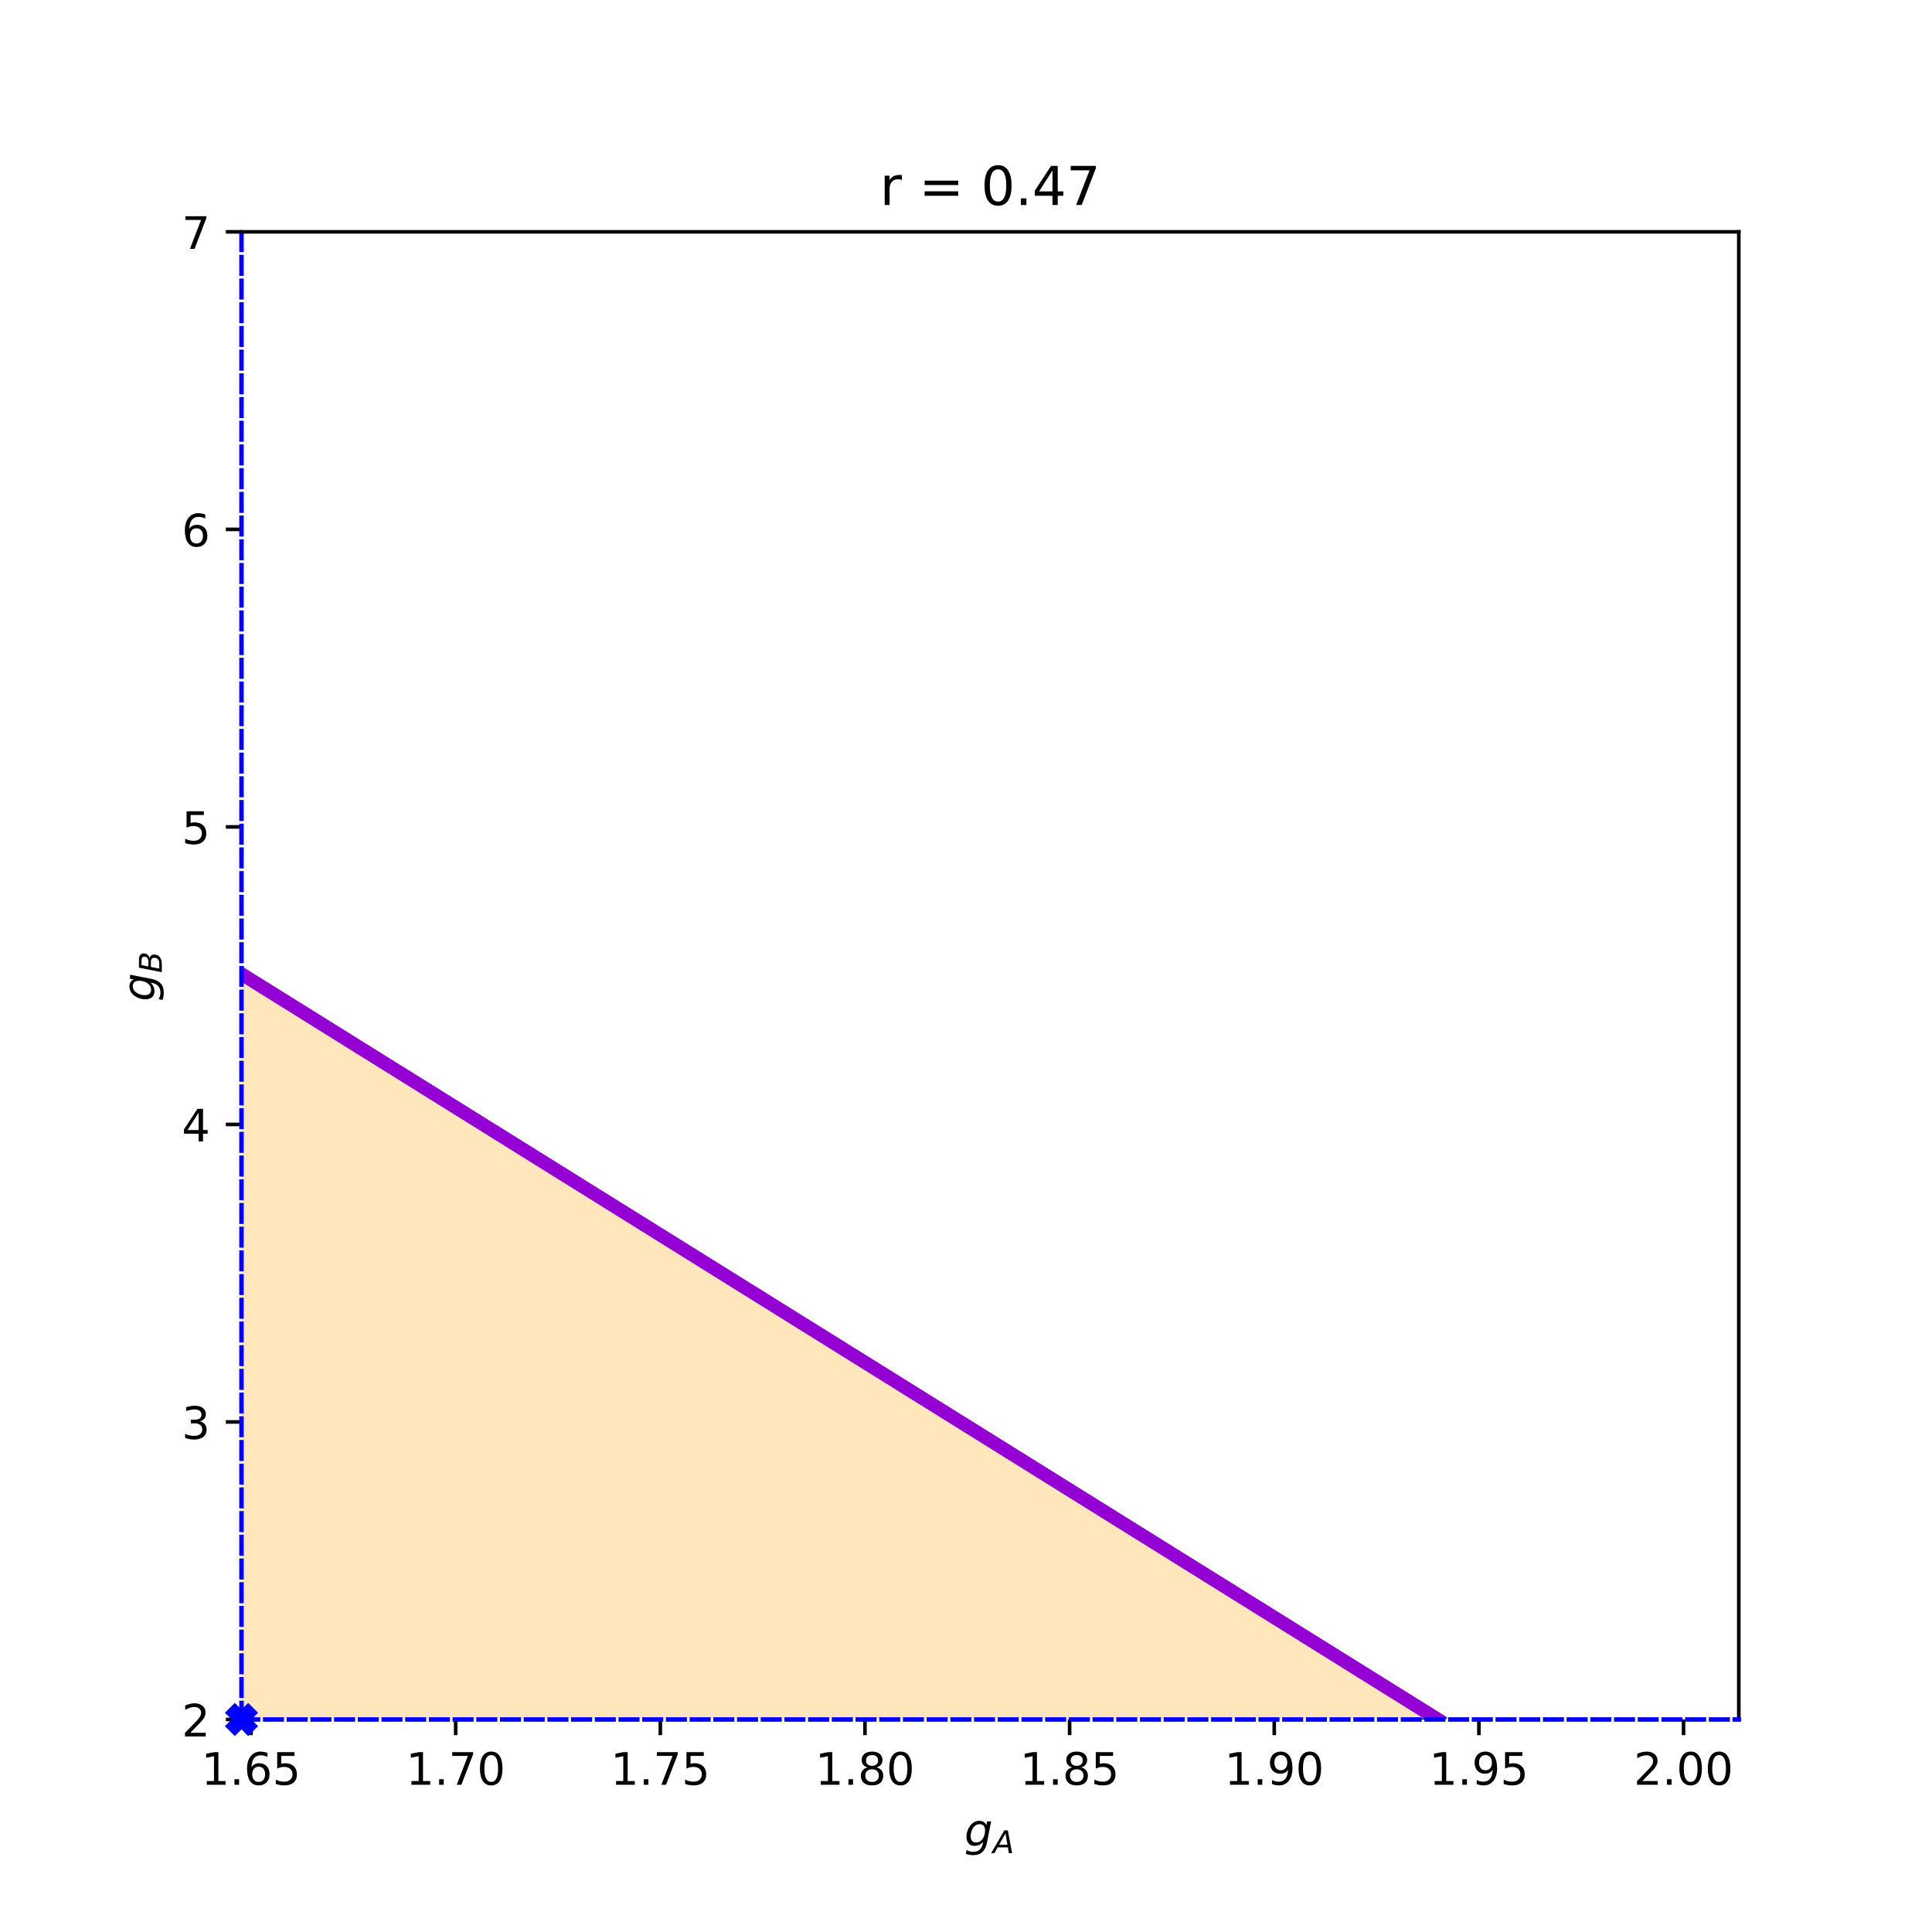
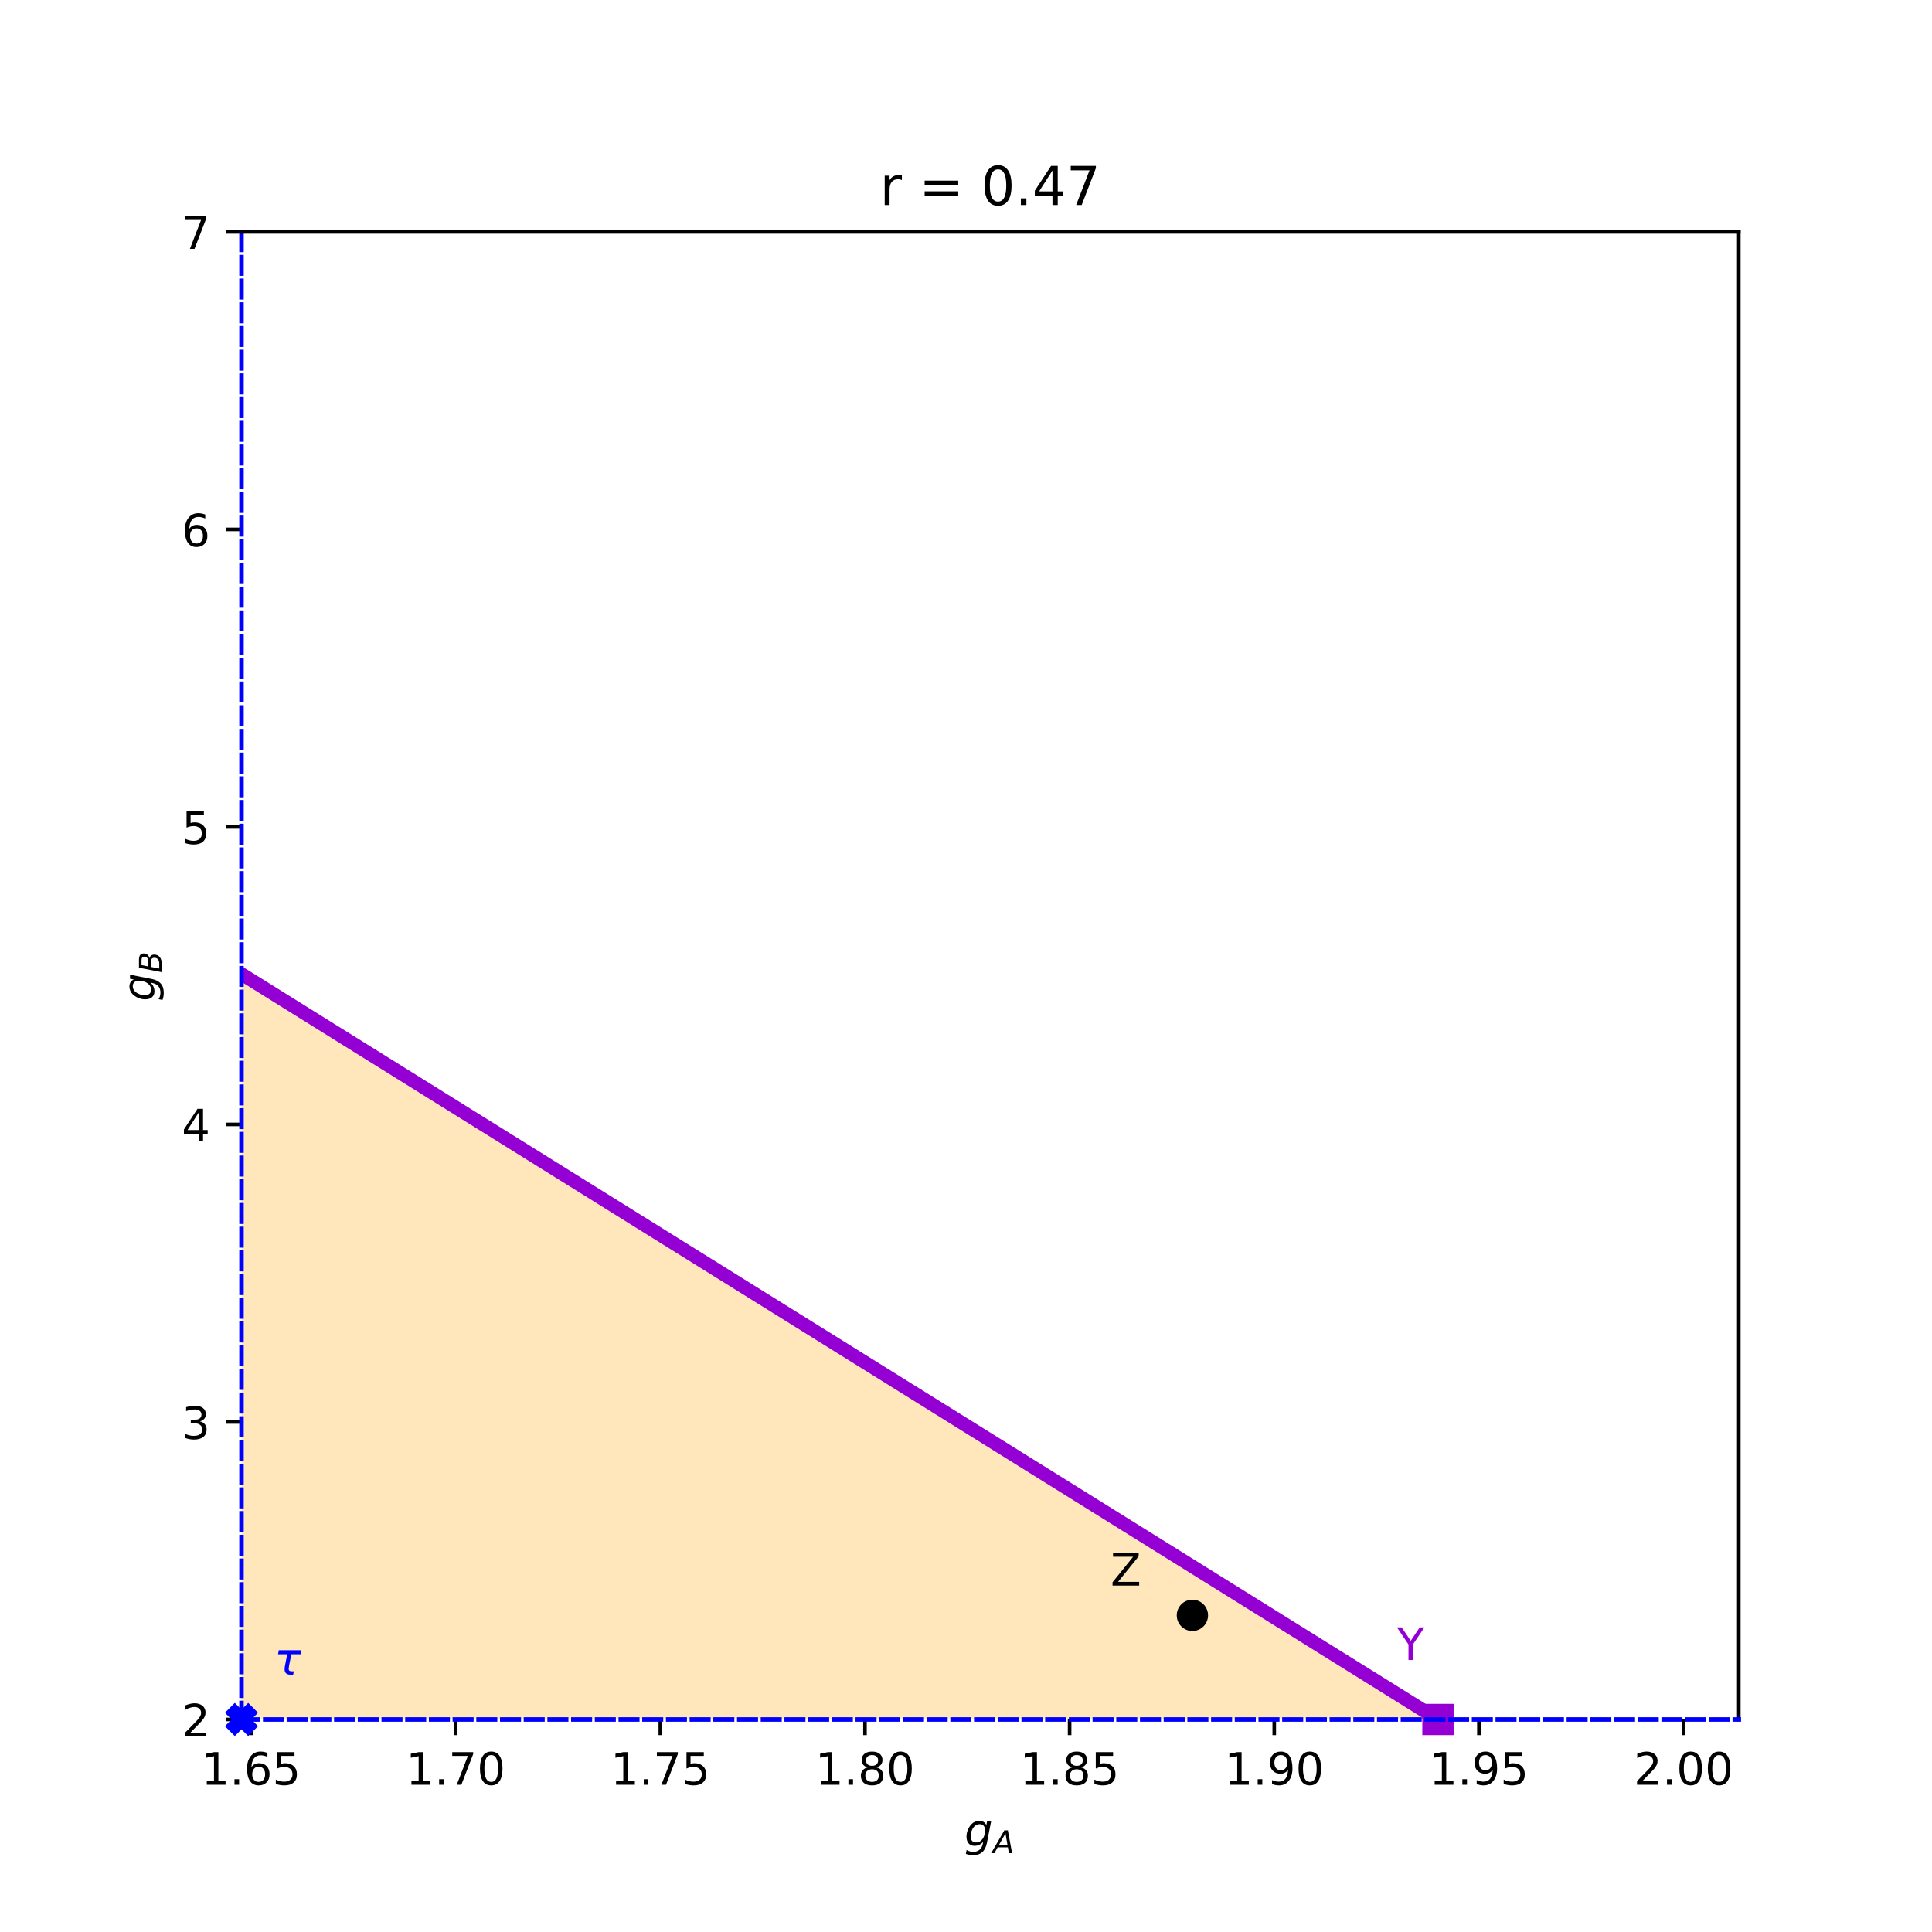
<svg xmlns="http://www.w3.org/2000/svg" xmlns:xlink="http://www.w3.org/1999/xlink" width="432pt" height="432pt" viewBox="0 0 432 432" version="1.1">
  <defs>
    <style type="text/css">*{stroke-linejoin: round; stroke-linecap: butt}</style>
  </defs>
  <g id="figure_1">
    <g id="patch_1">
      <path d="M 0 432  L 432 432  L 432 0  L 0 0  z " style="fill: #ffffff" />
    </g>
    <g id="axes_1">
      <g id="patch_2">
        <path d="M 54 384.48  L 388.8 384.48  L 388.8 51.84  L 54 51.84  z " style="fill: #ffffff" />
      </g>
      <g id="patch_3">
-         <path d="M -1023.781 482.276  L 321.534 384.48  L 1.221 184.896  z " clip-path="url(#p855aeec287)" style="fill: #ffa500; opacity: 0.1; stroke: #ffa500; stroke-linejoin: miter" />
+         <path d="M -1023.781 482.276  L 321.534 384.48  L 1.221 184.896  z " clip-path="url(#p2525a42e86)" style="fill: #ffa500; opacity: 0.1; stroke: #ffa500; stroke-linejoin: miter" />
      </g>
      <g id="patch_4">
-         <path d="M -1023.781 482.276  L 321.534 384.48  L 1.221 184.896  z " clip-path="url(#p855aeec287)" style="fill: #ffa500; opacity: 0.1; stroke: #ffa500; stroke-linejoin: miter" />
+         <path d="M -1023.781 482.276  L 321.534 384.48  L 1.221 184.896  z " clip-path="url(#p2525a42e86)" style="fill: #ffa500; opacity: 0.1; stroke: #ffa500; stroke-linejoin: miter" />
      </g>
      <g id="patch_5">
-         <path d="M -1023.781 482.276  L 321.534 384.48  L 1.221 184.896  z " clip-path="url(#p855aeec287)" style="fill: #ffa500; opacity: 0.1; stroke: #ffa500; stroke-linejoin: miter" />
+         <path d="M -1023.781 482.276  L 321.534 384.48  L 1.221 184.896  z " clip-path="url(#p2525a42e86)" style="fill: #ffa500; opacity: 0.1; stroke: #ffa500; stroke-linejoin: miter" />
      </g>
      <g id="matplotlib.axis_1">
        <g id="xtick_1">
          <g id="line2d_1">
            <defs>
-               <path id="m72f86e9fc0" d="M 0 0  L 0 3.5  " style="stroke: #000000; stroke-width: 0.8" />
+               <path id="m7073727a81" d="M 0 0  L 0 3.5  " style="stroke: #000000; stroke-width: 0.8" />
            </defs>
            <g>
-               <use xlink:href="#m72f86e9fc0" x="56.132" y="384.48" style="stroke: #000000; stroke-width: 0.8" />
+               <use xlink:href="#m7073727a81" x="56.132" y="384.48" style="stroke: #000000; stroke-width: 0.8" />
            </g>
          </g>
          <g id="text_1">
            <g transform="translate(44.99914 399.0784) scale(0.1 -0.1)">
              <defs>
                <path id="DejaVuSans-31" d="M 794 531  L 1825 531  L 1825 4091  L 703 3866  L 703 4441  L 1819 4666  L 2450 4666  L 2450 531  L 3481 531  L 3481 0  L 794 0  L 794 531  z " transform="scale(0.015625)" />
                <path id="DejaVuSans-2e" d="M 684 794  L 1344 794  L 1344 0  L 684 0  L 684 794  z " transform="scale(0.015625)" />
                <path id="DejaVuSans-36" d="M 2113 2584  Q 1688 2584 1439 2293  Q 1191 2003 1191 1497  Q 1191 994 1439 701  Q 1688 409 2113 409  Q 2538 409 2786 701  Q 3034 994 3034 1497  Q 3034 2003 2786 2293  Q 2538 2584 2113 2584  z M 3366 4563  L 3366 3988  Q 3128 4100 2886 4159  Q 2644 4219 2406 4219  Q 1781 4219 1451 3797  Q 1122 3375 1075 2522  Q 1259 2794 1537 2939  Q 1816 3084 2150 3084  Q 2853 3084 3261 2657  Q 3669 2231 3669 1497  Q 3669 778 3244 343  Q 2819 -91 2113 -91  Q 1303 -91 875 529  Q 447 1150 447 2328  Q 447 3434 972 4092  Q 1497 4750 2381 4750  Q 2619 4750 2861 4703  Q 3103 4656 3366 4563  z " transform="scale(0.015625)" />
                <path id="DejaVuSans-35" d="M 691 4666  L 3169 4666  L 3169 4134  L 1269 4134  L 1269 2991  Q 1406 3038 1543 3061  Q 1681 3084 1819 3084  Q 2600 3084 3056 2656  Q 3513 2228 3513 1497  Q 3513 744 3044 326  Q 2575 -91 1722 -91  Q 1428 -91 1123 -41  Q 819 9 494 109  L 494 744  Q 775 591 1075 516  Q 1375 441 1709 441  Q 2250 441 2565 725  Q 2881 1009 2881 1497  Q 2881 1984 2565 2268  Q 2250 2553 1709 2553  Q 1456 2553 1204 2497  Q 953 2441 691 2322  L 691 4666  z " transform="scale(0.015625)" />
              </defs>
              <use xlink:href="#DejaVuSans-31" />
              <use xlink:href="#DejaVuSans-2e" x="63.623" />
              <use xlink:href="#DejaVuSans-36" x="95.41" />
              <use xlink:href="#DejaVuSans-35" x="159.033" />
            </g>
          </g>
        </g>
        <g id="xtick_2">
          <g id="line2d_2">
            <g>
-               <use xlink:href="#m72f86e9fc0" x="101.891" y="384.48" style="stroke: #000000; stroke-width: 0.8" />
+               <use xlink:href="#m7073727a81" x="101.891" y="384.48" style="stroke: #000000; stroke-width: 0.8" />
            </g>
          </g>
          <g id="text_2">
            <g transform="translate(90.75816 399.0784) scale(0.1 -0.1)">
              <defs>
                <path id="DejaVuSans-37" d="M 525 4666  L 3525 4666  L 3525 4397  L 1831 0  L 1172 0  L 2766 4134  L 525 4134  L 525 4666  z " transform="scale(0.015625)" />
                <path id="DejaVuSans-30" d="M 2034 4250  Q 1547 4250 1301 3770  Q 1056 3291 1056 2328  Q 1056 1369 1301 889  Q 1547 409 2034 409  Q 2525 409 2770 889  Q 3016 1369 3016 2328  Q 3016 3291 2770 3770  Q 2525 4250 2034 4250  z M 2034 4750  Q 2819 4750 3233 4129  Q 3647 3509 3647 2328  Q 3647 1150 3233 529  Q 2819 -91 2034 -91  Q 1250 -91 836 529  Q 422 1150 422 2328  Q 422 3509 836 4129  Q 1250 4750 2034 4750  z " transform="scale(0.015625)" />
              </defs>
              <use xlink:href="#DejaVuSans-31" />
              <use xlink:href="#DejaVuSans-2e" x="63.623" />
              <use xlink:href="#DejaVuSans-37" x="95.41" />
              <use xlink:href="#DejaVuSans-30" x="159.033" />
            </g>
          </g>
        </g>
        <g id="xtick_3">
          <g id="line2d_3">
            <g>
-               <use xlink:href="#m72f86e9fc0" x="147.65" y="384.48" style="stroke: #000000; stroke-width: 0.8" />
+               <use xlink:href="#m7073727a81" x="147.65" y="384.48" style="stroke: #000000; stroke-width: 0.8" />
            </g>
          </g>
          <g id="text_3">
            <g transform="translate(136.5172 399.0784) scale(0.1 -0.1)">
              <use xlink:href="#DejaVuSans-31" />
              <use xlink:href="#DejaVuSans-2e" x="63.623" />
              <use xlink:href="#DejaVuSans-37" x="95.41" />
              <use xlink:href="#DejaVuSans-35" x="159.033" />
            </g>
          </g>
        </g>
        <g id="xtick_4">
          <g id="line2d_4">
            <g>
-               <use xlink:href="#m72f86e9fc0" x="193.409" y="384.48" style="stroke: #000000; stroke-width: 0.8" />
+               <use xlink:href="#m7073727a81" x="193.409" y="384.48" style="stroke: #000000; stroke-width: 0.8" />
            </g>
          </g>
          <g id="text_4">
            <g transform="translate(182.2762 399.0784) scale(0.1 -0.1)">
              <defs>
                <path id="DejaVuSans-38" d="M 2034 2216  Q 1584 2216 1326 1975  Q 1069 1734 1069 1313  Q 1069 891 1326 650  Q 1584 409 2034 409  Q 2484 409 2743 651  Q 3003 894 3003 1313  Q 3003 1734 2745 1975  Q 2488 2216 2034 2216  z M 1403 2484  Q 997 2584 770 2862  Q 544 3141 544 3541  Q 544 4100 942 4425  Q 1341 4750 2034 4750  Q 2731 4750 3128 4425  Q 3525 4100 3525 3541  Q 3525 3141 3298 2862  Q 3072 2584 2669 2484  Q 3125 2378 3379 2068  Q 3634 1759 3634 1313  Q 3634 634 3220 271  Q 2806 -91 2034 -91  Q 1263 -91 848 271  Q 434 634 434 1313  Q 434 1759 690 2068  Q 947 2378 1403 2484  z M 1172 3481  Q 1172 3119 1398 2916  Q 1625 2713 2034 2713  Q 2441 2713 2670 2916  Q 2900 3119 2900 3481  Q 2900 3844 2670 4047  Q 2441 4250 2034 4250  Q 1625 4250 1398 4047  Q 1172 3844 1172 3481  z " transform="scale(0.015625)" />
              </defs>
              <use xlink:href="#DejaVuSans-31" />
              <use xlink:href="#DejaVuSans-2e" x="63.623" />
              <use xlink:href="#DejaVuSans-38" x="95.41" />
              <use xlink:href="#DejaVuSans-30" x="159.033" />
            </g>
          </g>
        </g>
        <g id="xtick_5">
          <g id="line2d_5">
            <g>
-               <use xlink:href="#m72f86e9fc0" x="239.168" y="384.48" style="stroke: #000000; stroke-width: 0.8" />
+               <use xlink:href="#m7073727a81" x="239.168" y="384.48" style="stroke: #000000; stroke-width: 0.8" />
            </g>
          </g>
          <g id="text_5">
            <g transform="translate(228.0352 399.0784) scale(0.1 -0.1)">
              <use xlink:href="#DejaVuSans-31" />
              <use xlink:href="#DejaVuSans-2e" x="63.623" />
              <use xlink:href="#DejaVuSans-38" x="95.41" />
              <use xlink:href="#DejaVuSans-35" x="159.033" />
            </g>
          </g>
        </g>
        <g id="xtick_6">
          <g id="line2d_6">
            <g>
-               <use xlink:href="#m72f86e9fc0" x="284.927" y="384.48" style="stroke: #000000; stroke-width: 0.8" />
+               <use xlink:href="#m7073727a81" x="284.927" y="384.48" style="stroke: #000000; stroke-width: 0.8" />
            </g>
          </g>
          <g id="text_6">
            <g transform="translate(273.7942 399.0784) scale(0.1 -0.1)">
              <defs>
                <path id="DejaVuSans-39" d="M 703 97  L 703 672  Q 941 559 1184 500  Q 1428 441 1663 441  Q 2288 441 2617 861  Q 2947 1281 2994 2138  Q 2813 1869 2534 1725  Q 2256 1581 1919 1581  Q 1219 1581 811 2004  Q 403 2428 403 3163  Q 403 3881 828 4315  Q 1253 4750 1959 4750  Q 2769 4750 3195 4129  Q 3622 3509 3622 2328  Q 3622 1225 3098 567  Q 2575 -91 1691 -91  Q 1453 -91 1209 -44  Q 966 3 703 97  z M 1959 2075  Q 2384 2075 2632 2365  Q 2881 2656 2881 3163  Q 2881 3666 2632 3958  Q 2384 4250 1959 4250  Q 1534 4250 1286 3958  Q 1038 3666 1038 3163  Q 1038 2656 1286 2365  Q 1534 2075 1959 2075  z " transform="scale(0.015625)" />
              </defs>
              <use xlink:href="#DejaVuSans-31" />
              <use xlink:href="#DejaVuSans-2e" x="63.623" />
              <use xlink:href="#DejaVuSans-39" x="95.41" />
              <use xlink:href="#DejaVuSans-30" x="159.033" />
            </g>
          </g>
        </g>
        <g id="xtick_7">
          <g id="line2d_7">
            <g>
-               <use xlink:href="#m72f86e9fc0" x="330.686" y="384.48" style="stroke: #000000; stroke-width: 0.8" />
+               <use xlink:href="#m7073727a81" x="330.686" y="384.48" style="stroke: #000000; stroke-width: 0.8" />
            </g>
          </g>
          <g id="text_7">
            <g transform="translate(319.5532 399.0784) scale(0.1 -0.1)">
              <use xlink:href="#DejaVuSans-31" />
              <use xlink:href="#DejaVuSans-2e" x="63.623" />
              <use xlink:href="#DejaVuSans-39" x="95.41" />
              <use xlink:href="#DejaVuSans-35" x="159.033" />
            </g>
          </g>
        </g>
        <g id="xtick_8">
          <g id="line2d_8">
            <g>
-               <use xlink:href="#m72f86e9fc0" x="376.445" y="384.48" style="stroke: #000000; stroke-width: 0.8" />
+               <use xlink:href="#m7073727a81" x="376.445" y="384.48" style="stroke: #000000; stroke-width: 0.8" />
            </g>
          </g>
          <g id="text_8">
            <g transform="translate(365.3123 399.0784) scale(0.1 -0.1)">
              <defs>
                <path id="DejaVuSans-32" d="M 1228 531  L 3431 531  L 3431 0  L 469 0  L 469 531  Q 828 903 1448 1529  Q 2069 2156 2228 2338  Q 2531 2678 2651 2914  Q 2772 3150 2772 3378  Q 2772 3750 2511 3984  Q 2250 4219 1831 4219  Q 1534 4219 1204 4116  Q 875 4013 500 3803  L 500 4441  Q 881 4594 1212 4672  Q 1544 4750 1819 4750  Q 2544 4750 2975 4387  Q 3406 4025 3406 3419  Q 3406 3131 3298 2873  Q 3191 2616 2906 2266  Q 2828 2175 2409 1742  Q 1991 1309 1228 531  z " transform="scale(0.015625)" />
              </defs>
              <use xlink:href="#DejaVuSans-32" />
              <use xlink:href="#DejaVuSans-2e" x="63.623" />
              <use xlink:href="#DejaVuSans-30" x="95.41" />
              <use xlink:href="#DejaVuSans-30" x="159.033" />
            </g>
          </g>
        </g>
        <g id="text_9">
          <g transform="translate(215.65 412.7362) scale(0.1 -0.1)">
            <defs>
              <path id="DejaVuSans-Oblique-67" d="M 3816 3500  L 3219 434  Q 3047 -456 2561 -893  Q 2075 -1331 1253 -1331  Q 950 -1331 690 -1286  Q 431 -1241 206 -1147  L 313 -588  Q 525 -725 762 -790  Q 1000 -856 1269 -856  Q 1816 -856 2167 -557  Q 2519 -259 2631 300  L 2681 563  Q 2441 288 2122 144  Q 1803 0 1434 0  Q 903 0 598 351  Q 294 703 294 1319  Q 294 1803 478 2267  Q 663 2731 997 3091  Q 1219 3328 1514 3456  Q 1809 3584 2131 3584  Q 2484 3584 2746 3420  Q 3009 3256 3138 2956  L 3238 3500  L 3816 3500  z M 2950 2216  Q 2950 2641 2750 2872  Q 2550 3103 2181 3103  Q 1953 3103 1747 3012  Q 1541 2922 1394 2759  Q 1156 2491 1023 2127  Q 891 1763 891 1375  Q 891 944 1092 712  Q 1294 481 1672 481  Q 2219 481 2584 976  Q 2950 1472 2950 2216  z " transform="scale(0.015625)" />
              <path id="DejaVuSans-Oblique-41" d="M 2356 4666  L 3072 4666  L 3938 0  L 3278 0  L 3084 1197  L 984 1197  L 325 0  L -341 0  L 2356 4666  z M 2584 4044  L 1275 1722  L 2988 1722  L 2584 4044  z " transform="scale(0.015625)" />
            </defs>
            <use xlink:href="#DejaVuSans-Oblique-67" />
            <use xlink:href="#DejaVuSans-Oblique-41" transform="translate(63.47656 -16.40625) scale(0.7)" />
          </g>
        </g>
      </g>
      <g id="matplotlib.axis_2">
        <g id="ytick_1">
          <g id="line2d_9">
            <defs>
-               <path id="m50622204cf" d="M 0 0  L -3.5 0  " style="stroke: #000000; stroke-width: 0.8" />
+               <path id="m1f30548d2d" d="M 0 0  L -3.5 0  " style="stroke: #000000; stroke-width: 0.8" />
            </defs>
            <g>
-               <use xlink:href="#m50622204cf" x="54" y="384.48" style="stroke: #000000; stroke-width: 0.8" />
+               <use xlink:href="#m1f30548d2d" x="54" y="384.48" style="stroke: #000000; stroke-width: 0.8" />
            </g>
          </g>
          <g id="text_10">
            <g transform="translate(40.6375 388.2792) scale(0.1 -0.1)">
              <use xlink:href="#DejaVuSans-32" />
            </g>
          </g>
        </g>
        <g id="ytick_2">
          <g id="line2d_10">
            <g>
-               <use xlink:href="#m50622204cf" x="54" y="317.952" style="stroke: #000000; stroke-width: 0.8" />
+               <use xlink:href="#m1f30548d2d" x="54" y="317.952" style="stroke: #000000; stroke-width: 0.8" />
            </g>
          </g>
          <g id="text_11">
            <g transform="translate(40.6375 321.7512) scale(0.1 -0.1)">
              <defs>
                <path id="DejaVuSans-33" d="M 2597 2516  Q 3050 2419 3304 2112  Q 3559 1806 3559 1356  Q 3559 666 3084 287  Q 2609 -91 1734 -91  Q 1441 -91 1130 -33  Q 819 25 488 141  L 488 750  Q 750 597 1062 519  Q 1375 441 1716 441  Q 2309 441 2620 675  Q 2931 909 2931 1356  Q 2931 1769 2642 2001  Q 2353 2234 1838 2234  L 1294 2234  L 1294 2753  L 1863 2753  Q 2328 2753 2575 2939  Q 2822 3125 2822 3475  Q 2822 3834 2567 4026  Q 2313 4219 1838 4219  Q 1578 4219 1281 4162  Q 984 4106 628 3988  L 628 4550  Q 988 4650 1302 4700  Q 1616 4750 1894 4750  Q 2613 4750 3031 4423  Q 3450 4097 3450 3541  Q 3450 3153 3228 2886  Q 3006 2619 2597 2516  z " transform="scale(0.015625)" />
              </defs>
              <use xlink:href="#DejaVuSans-33" />
            </g>
          </g>
        </g>
        <g id="ytick_3">
          <g id="line2d_11">
            <g>
-               <use xlink:href="#m50622204cf" x="54" y="251.424" style="stroke: #000000; stroke-width: 0.8" />
+               <use xlink:href="#m1f30548d2d" x="54" y="251.424" style="stroke: #000000; stroke-width: 0.8" />
            </g>
          </g>
          <g id="text_12">
            <g transform="translate(40.6375 255.2232) scale(0.1 -0.1)">
              <defs>
                <path id="DejaVuSans-34" d="M 2419 4116  L 825 1625  L 2419 1625  L 2419 4116  z M 2253 4666  L 3047 4666  L 3047 1625  L 3713 1625  L 3713 1100  L 3047 1100  L 3047 0  L 2419 0  L 2419 1100  L 313 1100  L 313 1709  L 2253 4666  z " transform="scale(0.015625)" />
              </defs>
              <use xlink:href="#DejaVuSans-34" />
            </g>
          </g>
        </g>
        <g id="ytick_4">
          <g id="line2d_12">
            <g>
-               <use xlink:href="#m50622204cf" x="54" y="184.896" style="stroke: #000000; stroke-width: 0.8" />
+               <use xlink:href="#m1f30548d2d" x="54" y="184.896" style="stroke: #000000; stroke-width: 0.8" />
            </g>
          </g>
          <g id="text_13">
            <g transform="translate(40.6375 188.6952) scale(0.1 -0.1)">
              <use xlink:href="#DejaVuSans-35" />
            </g>
          </g>
        </g>
        <g id="ytick_5">
          <g id="line2d_13">
            <g>
-               <use xlink:href="#m50622204cf" x="54" y="118.368" style="stroke: #000000; stroke-width: 0.8" />
+               <use xlink:href="#m1f30548d2d" x="54" y="118.368" style="stroke: #000000; stroke-width: 0.8" />
            </g>
          </g>
          <g id="text_14">
            <g transform="translate(40.6375 122.1672) scale(0.1 -0.1)">
              <use xlink:href="#DejaVuSans-36" />
            </g>
          </g>
        </g>
        <g id="ytick_6">
          <g id="line2d_14">
            <g>
-               <use xlink:href="#m50622204cf" x="54" y="51.84" style="stroke: #000000; stroke-width: 0.8" />
+               <use xlink:href="#m1f30548d2d" x="54" y="51.84" style="stroke: #000000; stroke-width: 0.8" />
            </g>
          </g>
          <g id="text_15">
            <g transform="translate(40.6375 55.63922) scale(0.1 -0.1)">
              <use xlink:href="#DejaVuSans-37" />
            </g>
          </g>
        </g>
        <g id="text_16">
          <g transform="translate(34.5375 223.91) rotate(-90) scale(0.1 -0.1)">
            <defs>
              <path id="DejaVuSans-Oblique-42" d="M 1081 4666  L 2694 4666  Q 3350 4666 3675 4422  Q 4000 4178 4000 3688  Q 4000 3238 3720 2911  Q 3441 2584 2988 2516  Q 3375 2428 3569 2181  Q 3763 1934 3763 1522  Q 3763 819 3242 409  Q 2722 0 1819 0  L 172 0  L 1081 4666  z M 1234 2228  L 903 519  L 1919 519  Q 2491 519 2800 781  Q 3109 1044 3109 1522  Q 3109 1891 2904 2059  Q 2700 2228 2247 2228  L 1234 2228  z M 1606 4147  L 1331 2741  L 2272 2741  Q 2775 2741 3058 2959  Q 3341 3178 3341 3566  Q 3341 3869 3150 4008  Q 2959 4147 2541 4147  L 1606 4147  z " transform="scale(0.015625)" />
            </defs>
            <use xlink:href="#DejaVuSans-Oblique-67" />
            <use xlink:href="#DejaVuSans-Oblique-42" transform="translate(63.47656 -16.40625) scale(0.7)" />
          </g>
        </g>
      </g>
      <g id="line2d_15">
-         <path d="M 321.534 384.48  L -1 407.926  " clip-path="url(#p855aeec287)" style="fill: none; stroke: #000000; stroke-linecap: square" />
+         <path d="M 321.534 384.48  L -1 407.926  " clip-path="url(#p2525a42e86)" style="fill: none; stroke: #000000; stroke-linecap: square" />
      </g>
      <g id="line2d_16">
-         <path d="M 1.221 184.896  L -1 185.54  " clip-path="url(#p855aeec287)" style="fill: none; stroke: #000000; stroke-linecap: square" />
+         <path d="M 1.221 184.896  L -1 185.54  " clip-path="url(#p2525a42e86)" style="fill: none; stroke: #000000; stroke-linecap: square" />
      </g>
      <g id="line2d_17">
-         <path d="M 1.221 184.896  L 321.534 384.48  " clip-path="url(#p855aeec287)" style="fill: none; stroke: #9400d3; stroke-width: 3; stroke-linecap: square" />
+         <path d="M 1.221 184.896  L 321.534 384.48  " clip-path="url(#p2525a42e86)" style="fill: none; stroke: #9400d3; stroke-width: 3; stroke-linecap: square" />
      </g>
      <g id="line2d_18">
        <defs>
-           <path id="m9546de874f" d="M -1.5 3  L 0 1.5  L 1.5 3  L 3 1.5  L 1.5 0  L 3 -1.5  L 1.5 -3  L 0 -1.5  L -1.5 -3  L -3 -1.5  L -1.5 0  L -3 1.5  z " style="stroke: #0000ff; stroke-linejoin: miter" />
+           <path id="m54259c8ef6" d="M -3 3  L 3 3  L 3 -3  L -3 -3  z " style="stroke: #9400d3; stroke-linejoin: miter" />
        </defs>
        <g>
-           <use xlink:href="#m9546de874f" x="54" y="384.48" style="fill: #0000ff; stroke: #0000ff; stroke-linejoin: miter" />
+           <use xlink:href="#m54259c8ef6" x="321.534" y="384.48" style="fill: #9400d3; stroke: #9400d3; stroke-linejoin: miter" />
+         </g>
+       </g>
+       <g id="line2d_19">
+         <defs>
+           <path id="m3ef5e5e3a8" d="M 0 3  C 0.796 3 1.559 2.684 2.121 2.121  C 2.684 1.559 3 0.796 3 0  C 3 -0.796 2.684 -1.559 2.121 -2.121  C 1.559 -2.684 0.796 -3 0 -3  C -0.796 -3 -1.559 -2.684 -2.121 -2.121  C -2.684 -1.559 -3 -0.796 -3 0  C -3 0.796 -2.684 1.559 -2.121 2.121  C -1.559 2.684 -0.796 3 0 3  z " style="stroke: #000000" />
+         </defs>
+         <g>
+           <use xlink:href="#m3ef5e5e3a8" x="266.623" y="361.195" style="stroke: #000000" />
+         </g>
+       </g>
+       <g id="line2d_20">
+         <defs>
+           <path id="m69db97d170" d="M -1.5 3  L 0 1.5  L 1.5 3  L 3 1.5  L 1.5 0  L 3 -1.5  L 1.5 -3  L 0 -1.5  L -1.5 -3  L -3 -1.5  L -1.5 0  L -3 1.5  z " style="stroke: #0000ff; stroke-linejoin: miter" />
+         </defs>
+         <g>
+           <use xlink:href="#m69db97d170" x="54" y="384.48" style="fill: #0000ff; stroke: #0000ff; stroke-linejoin: miter" />
        </g>
      </g>
      <g id="patch_6">
        <path d="M 54 384.48  L 54 51.84  " style="fill: none; stroke-dasharray: 3.7,1.6; stroke-dashoffset: 0; stroke: #0000ff; stroke-linejoin: miter; stroke-linecap: square" />
      </g>
      <g id="patch_7">
        <path d="M 388.8 384.48  L 388.8 51.84  " style="fill: none; stroke: #000000; stroke-width: 0.8; stroke-linejoin: miter; stroke-linecap: square" />
      </g>
      <g id="patch_8">
        <path d="M 54 384.48  L 388.8 384.48  " style="fill: none; stroke-dasharray: 3.7,1.6; stroke-dashoffset: 0; stroke: #0000ff; stroke-linejoin: miter; stroke-linecap: square" />
      </g>
      <g id="patch_9">
        <path d="M 54 51.84  L 388.8 51.84  " style="fill: none; stroke: #000000; stroke-width: 0.8; stroke-linejoin: miter; stroke-linecap: square" />
      </g>
      <g id="text_17">
-         <g style="fill: #0000ff" transform="translate(915219.24 377.352) scale(0.1 -0.1)">
+         <g style="fill: #9400d3" transform="translate(312.3824 371.1744) scale(0.1 -0.1)">
+           <defs>
+             <path id="DejaVuSans-59" d="M -13 4666  L 666 4666  L 1959 2747  L 3244 4666  L 3922 4666  L 2272 2222  L 2272 0  L 1638 0  L 1638 2222  L -13 4666  z " transform="scale(0.015625)" />
+           </defs>
+           <use xlink:href="#DejaVuSans-59" />
+         </g>
+       </g>
+       <g id="text_18">
+         <g transform="translate(248.3198 354.5424) scale(0.1 -0.1)">
+           <defs>
+             <path id="DejaVuSans-5a" d="M 359 4666  L 4025 4666  L 4025 4184  L 1075 531  L 4097 531  L 4097 0  L 288 0  L 288 481  L 3238 4134  L 359 4134  L 359 4666  z " transform="scale(0.015625)" />
+           </defs>
+           <use xlink:href="#DejaVuSans-5a" />
+         </g>
+       </g>
+       <g id="text_19">
+         <g style="fill: #0000ff" transform="translate(61.32144 374.5008) scale(0.1 -0.1)">
          <defs>
            <path id="DejaVuSans-Oblique-3c4" d="M 2103 638  Q 2188 488 2525 488  L 2800 488  L 2706 0  L 2363 0  Q 1800 0 1600 300  Q 1403 606 1534 1269  L 1856 2925  L 541 2925  L 653 3500  L 3881 3500  L 3769 2925  L 2444 2925  L 2113 1234  Q 2025 781 2103 638  z " transform="scale(0.015625)" />
          </defs>
          <use xlink:href="#DejaVuSans-Oblique-3c4" transform="translate(0 0.3125)" />
        </g>
      </g>
-       <g id="text_18">
+       <g id="text_20">
        <g transform="translate(196.7325 45.84) scale(0.12 -0.12)">
          <defs>
            <path id="DejaVuSans-72" d="M 2631 2963  Q 2534 3019 2420 3045  Q 2306 3072 2169 3072  Q 1681 3072 1420 2755  Q 1159 2438 1159 1844  L 1159 0  L 581 0  L 581 3500  L 1159 3500  L 1159 2956  Q 1341 3275 1631 3429  Q 1922 3584 2338 3584  Q 2397 3584 2469 3576  Q 2541 3569 2628 3553  L 2631 2963  z " transform="scale(0.015625)" />
            <path id="DejaVuSans-20" transform="scale(0.015625)" />
            <path id="DejaVuSans-3d" d="M 678 2906  L 4684 2906  L 4684 2381  L 678 2381  L 678 2906  z M 678 1631  L 4684 1631  L 4684 1100  L 678 1100  L 678 1631  z " transform="scale(0.015625)" />
          </defs>
          <use xlink:href="#DejaVuSans-72" />
          <use xlink:href="#DejaVuSans-20" x="41.113" />
          <use xlink:href="#DejaVuSans-3d" x="72.9" />
          <use xlink:href="#DejaVuSans-20" x="156.689" />
          <use xlink:href="#DejaVuSans-30" x="188.477" />
          <use xlink:href="#DejaVuSans-2e" x="252.1" />
          <use xlink:href="#DejaVuSans-34" x="283.887" />
          <use xlink:href="#DejaVuSans-37" x="347.51" />
        </g>
      </g>
    </g>
  </g>
  <defs>
-     <clipPath id="p855aeec287">
+     <clipPath id="p2525a42e86">
      <rect x="54" y="51.84" width="334.8" height="332.64" />
    </clipPath>
  </defs>
</svg>
